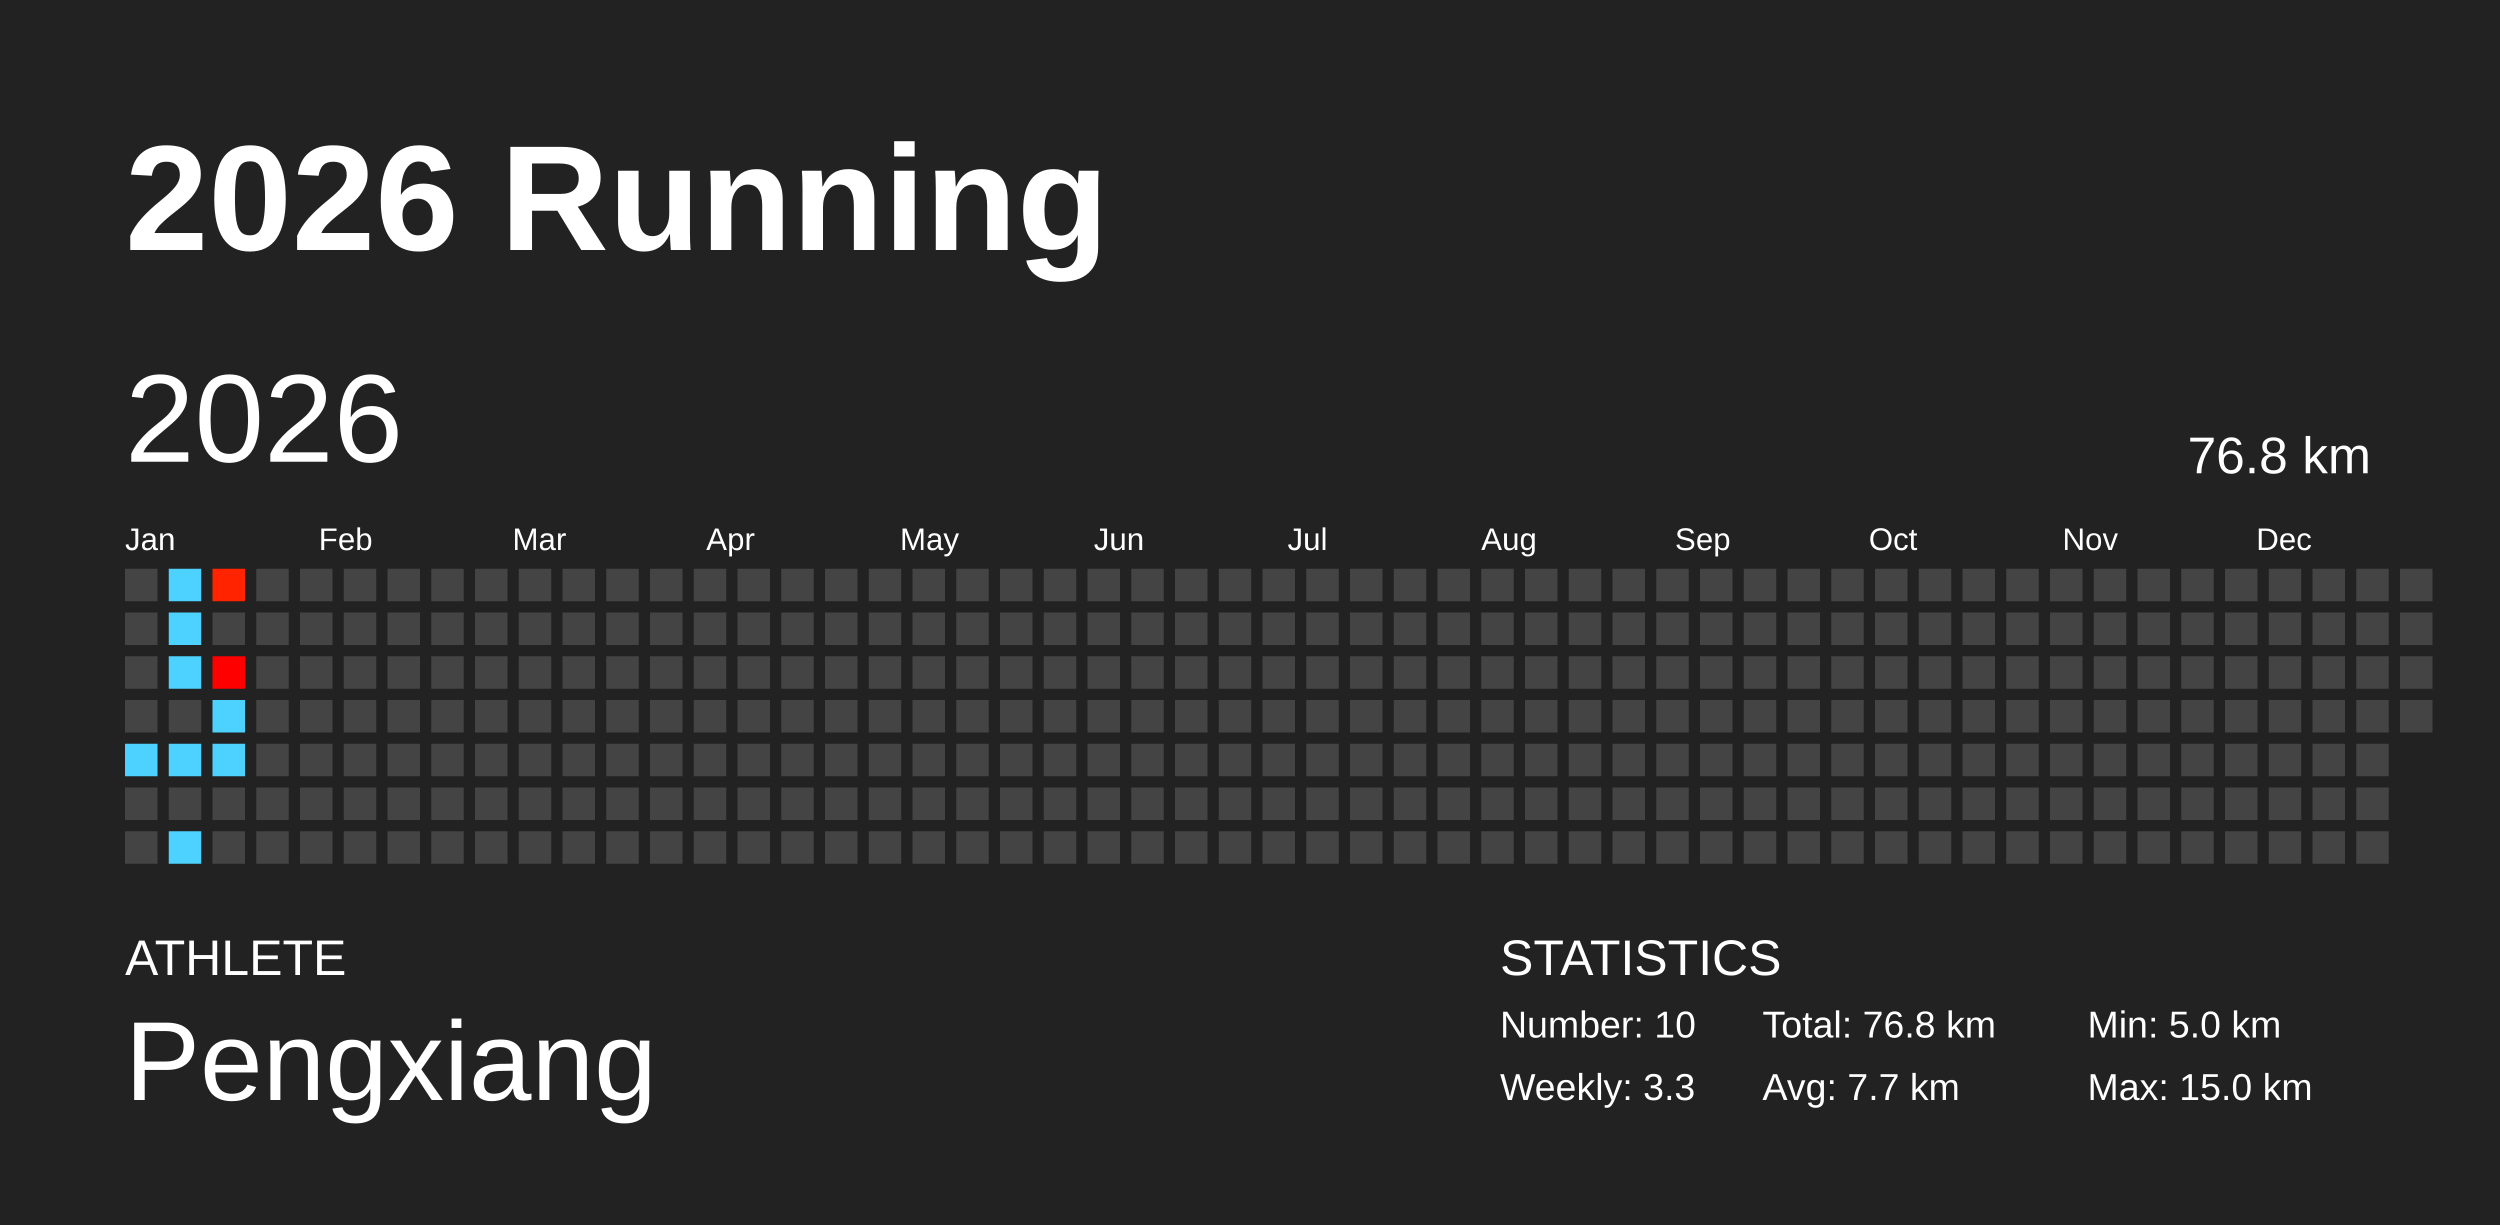
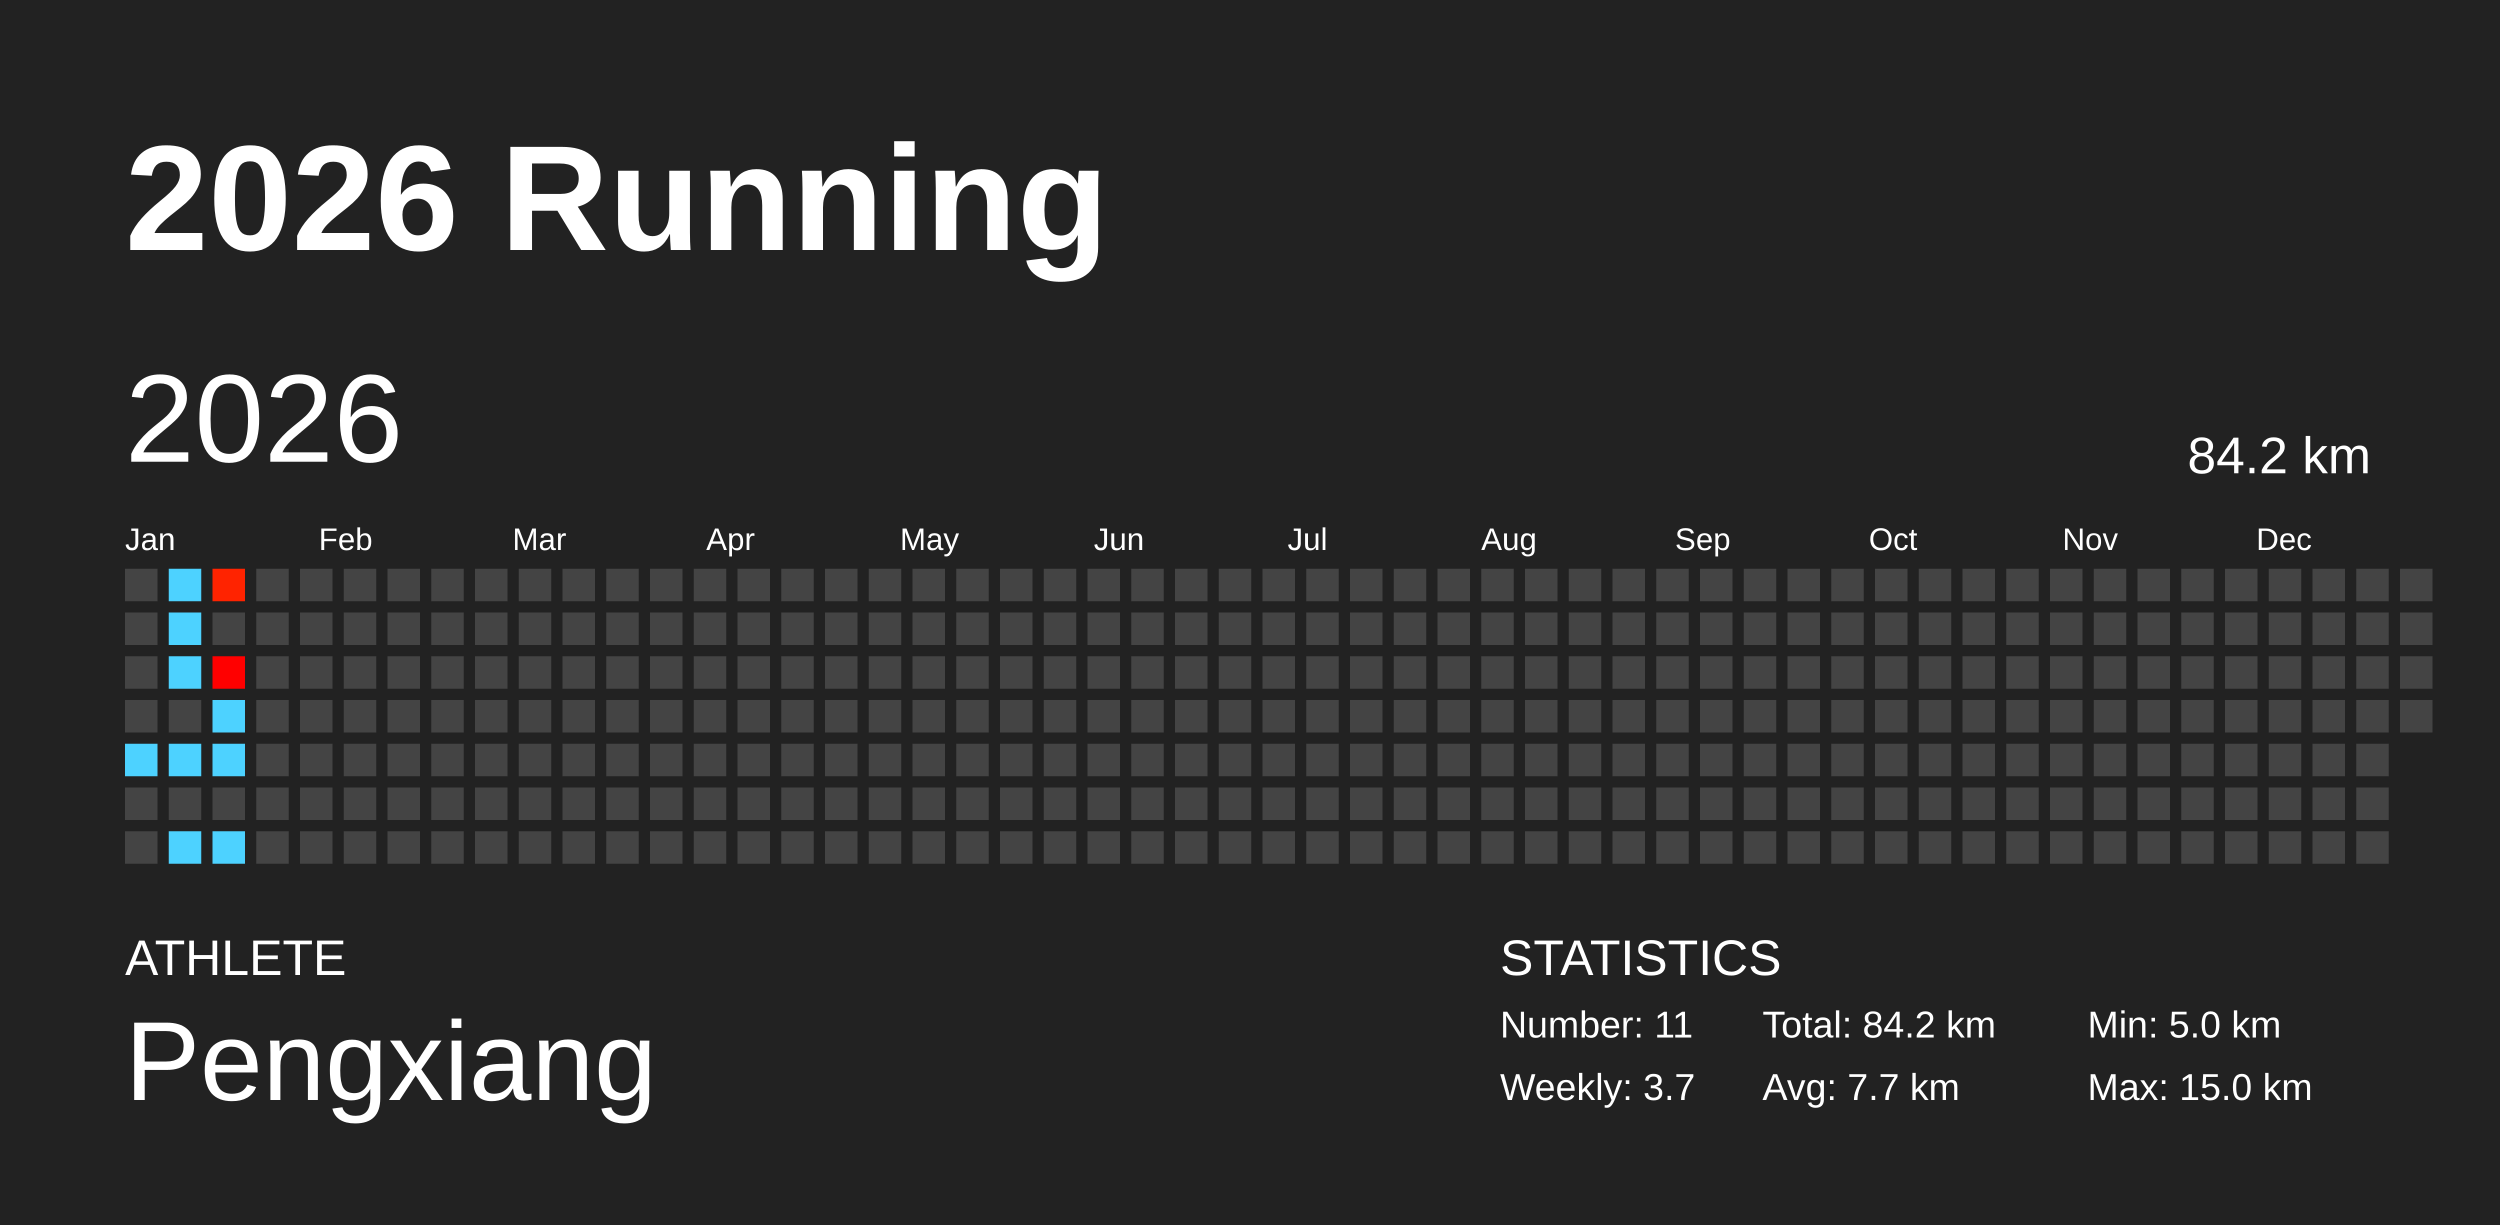
<svg xmlns="http://www.w3.org/2000/svg" baseProfile="full" height="98mm" version="1.1" viewBox="0,0,200,98" width="200mm">
  <defs />
  <rect fill="#222222" height="98" width="200" x="0" y="0" />
  <text fill="#FFFFFF" style="font-size:12px; font-family:Arial; font-weight:bold;" x="10" y="20">2026 Running</text>
  <text fill="#FFFFFF" style="font-size:4px; font-family:Arial" x="10" y="78">ATHLETE</text>
  <text fill="#FFFFFF" style="font-size:9px; font-family:Arial" x="10" y="88">Pengxiang</text>
  <text fill="#FFFFFF" style="font-size:4px; font-family:Arial" x="120" y="78">STATISTICS</text>
-   <text fill="#FFFFFF" style="font-size:3px; font-family:Arial" x="120" y="83">Number: 10</text>
-   <text fill="#FFFFFF" style="font-size:3px; font-family:Arial" x="120" y="88">Weekly: 3.3</text>
-   <text fill="#FFFFFF" style="font-size:3px; font-family:Arial" x="141" y="83">Total: 76.8 km</text>
+   <text fill="#FFFFFF" style="font-size:3px; font-family:Arial" x="120" y="83">Number: 11</text>
+   <text fill="#FFFFFF" style="font-size:3px; font-family:Arial" x="120" y="88">Weekly: 3.7</text>
+   <text fill="#FFFFFF" style="font-size:3px; font-family:Arial" x="141" y="83">Total: 84.2 km</text>
  <text fill="#FFFFFF" style="font-size:3px; font-family:Arial" x="141" y="88">Avg: 7.7 km</text>
  <text fill="#FFFFFF" style="font-size:3px; font-family:Arial" x="167" y="83">Min: 5.0 km</text>
  <text fill="#FFFFFF" style="font-size:3px; font-family:Arial" x="167" y="88">Max: 15.0 km</text>
  <text dominant-baseline="hanging" fill="#FFFFFF" style="font-size:10.0px; font-family:Arial;" x="10" y="30">2026</text>
-   <text dominant-baseline="hanging" fill="#FFFFFF" style="font-size:4.125px; font-family:Arial;" x="175" y="35">76.8 km</text>
+   <text dominant-baseline="hanging" fill="#FFFFFF" style="font-size:4.125px; font-family:Arial;" x="175" y="35">84.2 km</text>
  <text fill="#FFFFFF" style="font-size:2.5px; font-family:Arial" x="10.0" y="44">Jan</text>
  <text fill="#FFFFFF" style="font-size:2.5px; font-family:Arial" x="25.5" y="44">Feb</text>
  <text fill="#FFFFFF" style="font-size:2.5px; font-family:Arial" x="41.0" y="44">Mar</text>
  <text fill="#FFFFFF" style="font-size:2.5px; font-family:Arial" x="56.5" y="44">Apr</text>
  <text fill="#FFFFFF" style="font-size:2.5px; font-family:Arial" x="72.0" y="44">May</text>
  <text fill="#FFFFFF" style="font-size:2.5px; font-family:Arial" x="87.5" y="44">Jun</text>
  <text fill="#FFFFFF" style="font-size:2.5px; font-family:Arial" x="103.0" y="44">Jul</text>
  <text fill="#FFFFFF" style="font-size:2.5px; font-family:Arial" x="118.5" y="44">Aug</text>
  <text fill="#FFFFFF" style="font-size:2.5px; font-family:Arial" x="134.0" y="44">Sep</text>
  <text fill="#FFFFFF" style="font-size:2.5px; font-family:Arial" x="149.5" y="44">Oct</text>
  <text fill="#FFFFFF" style="font-size:2.5px; font-family:Arial" x="165.0" y="44">Nov</text>
  <text fill="#FFFFFF" style="font-size:2.5px; font-family:Arial" x="180.5" y="44">Dec</text>
  <rect fill="#444444" height="2.6" width="2.6" x="10.0" y="45.5" />
  <rect fill="#444444" height="2.6" width="2.6" x="10.0" y="49.0" />
  <rect fill="#444444" height="2.6" width="2.6" x="10.0" y="52.5" />
  <rect fill="#444444" height="2.6" width="2.6" x="10.0" y="56.0" />
  <rect fill="#4dd2ff" height="2.6" width="2.6" x="10.0" y="59.5" />
  <rect fill="#444444" height="2.6" width="2.6" x="10.0" y="63.0" />
  <rect fill="#444444" height="2.6" width="2.6" x="10.0" y="66.5" />
  <rect fill="#4dd2ff" height="2.6" width="2.6" x="13.5" y="45.5" />
  <rect fill="#4dd2ff" height="2.6" width="2.6" x="13.5" y="49.0" />
  <rect fill="#4dd2ff" height="2.6" width="2.6" x="13.5" y="52.5" />
  <rect fill="#444444" height="2.6" width="2.6" x="13.5" y="56.0" />
  <rect fill="#4dd2ff" height="2.6" width="2.6" x="13.5" y="59.5" />
  <rect fill="#444444" height="2.6" width="2.6" x="13.5" y="63.0" />
  <rect fill="#4dd2ff" height="2.6" width="2.6" x="13.5" y="66.5" />
  <rect fill="#ff2300" height="2.6" width="2.6" x="17.0" y="45.5" />
  <rect fill="#444444" height="2.6" width="2.6" x="17.0" y="49.0" />
  <rect fill="#ff0000" height="2.6" width="2.6" x="17.0" y="52.5" />
  <rect fill="#4dd2ff" height="2.6" width="2.6" x="17.0" y="56.0" />
  <rect fill="#4dd2ff" height="2.6" width="2.6" x="17.0" y="59.5" />
  <rect fill="#444444" height="2.6" width="2.6" x="17.0" y="63.0" />
-   <rect fill="#444444" height="2.6" width="2.6" x="17.0" y="66.5" />
+   <rect fill="#4dd2ff" height="2.6" width="2.6" x="17.0" y="66.5" />
  <rect fill="#444444" height="2.6" width="2.6" x="20.5" y="45.5" />
  <rect fill="#444444" height="2.6" width="2.6" x="20.5" y="49.0" />
  <rect fill="#444444" height="2.6" width="2.6" x="20.5" y="52.5" />
  <rect fill="#444444" height="2.6" width="2.6" x="20.5" y="56.0" />
  <rect fill="#444444" height="2.6" width="2.6" x="20.5" y="59.5" />
  <rect fill="#444444" height="2.6" width="2.6" x="20.5" y="63.0" />
  <rect fill="#444444" height="2.6" width="2.6" x="20.5" y="66.5" />
  <rect fill="#444444" height="2.6" width="2.6" x="24.0" y="45.5" />
  <rect fill="#444444" height="2.6" width="2.6" x="24.0" y="49.0" />
  <rect fill="#444444" height="2.6" width="2.6" x="24.0" y="52.5" />
  <rect fill="#444444" height="2.6" width="2.6" x="24.0" y="56.0" />
  <rect fill="#444444" height="2.6" width="2.6" x="24.0" y="59.5" />
  <rect fill="#444444" height="2.6" width="2.6" x="24.0" y="63.0" />
  <rect fill="#444444" height="2.6" width="2.6" x="24.0" y="66.5" />
  <rect fill="#444444" height="2.6" width="2.6" x="27.5" y="45.5" />
  <rect fill="#444444" height="2.6" width="2.6" x="27.5" y="49.0" />
  <rect fill="#444444" height="2.6" width="2.6" x="27.5" y="52.5" />
  <rect fill="#444444" height="2.6" width="2.6" x="27.5" y="56.0" />
  <rect fill="#444444" height="2.6" width="2.6" x="27.5" y="59.5" />
  <rect fill="#444444" height="2.6" width="2.6" x="27.5" y="63.0" />
  <rect fill="#444444" height="2.6" width="2.6" x="27.5" y="66.5" />
  <rect fill="#444444" height="2.6" width="2.6" x="31.0" y="45.5" />
  <rect fill="#444444" height="2.6" width="2.6" x="31.0" y="49.0" />
  <rect fill="#444444" height="2.6" width="2.6" x="31.0" y="52.5" />
  <rect fill="#444444" height="2.6" width="2.6" x="31.0" y="56.0" />
  <rect fill="#444444" height="2.6" width="2.6" x="31.0" y="59.5" />
  <rect fill="#444444" height="2.6" width="2.6" x="31.0" y="63.0" />
  <rect fill="#444444" height="2.6" width="2.6" x="31.0" y="66.5" />
  <rect fill="#444444" height="2.6" width="2.6" x="34.5" y="45.5" />
  <rect fill="#444444" height="2.6" width="2.6" x="34.5" y="49.0" />
  <rect fill="#444444" height="2.6" width="2.6" x="34.5" y="52.5" />
  <rect fill="#444444" height="2.6" width="2.6" x="34.5" y="56.0" />
  <rect fill="#444444" height="2.6" width="2.6" x="34.5" y="59.5" />
  <rect fill="#444444" height="2.6" width="2.6" x="34.5" y="63.0" />
  <rect fill="#444444" height="2.6" width="2.6" x="34.5" y="66.5" />
  <rect fill="#444444" height="2.6" width="2.6" x="38.0" y="45.5" />
  <rect fill="#444444" height="2.6" width="2.6" x="38.0" y="49.0" />
  <rect fill="#444444" height="2.6" width="2.6" x="38.0" y="52.5" />
  <rect fill="#444444" height="2.6" width="2.6" x="38.0" y="56.0" />
  <rect fill="#444444" height="2.6" width="2.6" x="38.0" y="59.5" />
  <rect fill="#444444" height="2.6" width="2.6" x="38.0" y="63.0" />
  <rect fill="#444444" height="2.6" width="2.6" x="38.0" y="66.5" />
  <rect fill="#444444" height="2.6" width="2.6" x="41.5" y="45.5" />
  <rect fill="#444444" height="2.6" width="2.6" x="41.5" y="49.0" />
  <rect fill="#444444" height="2.6" width="2.6" x="41.5" y="52.5" />
  <rect fill="#444444" height="2.6" width="2.6" x="41.5" y="56.0" />
  <rect fill="#444444" height="2.6" width="2.6" x="41.5" y="59.5" />
  <rect fill="#444444" height="2.6" width="2.6" x="41.5" y="63.0" />
  <rect fill="#444444" height="2.6" width="2.6" x="41.5" y="66.5" />
  <rect fill="#444444" height="2.6" width="2.6" x="45.0" y="45.5" />
  <rect fill="#444444" height="2.6" width="2.6" x="45.0" y="49.0" />
  <rect fill="#444444" height="2.6" width="2.6" x="45.0" y="52.5" />
  <rect fill="#444444" height="2.6" width="2.6" x="45.0" y="56.0" />
  <rect fill="#444444" height="2.6" width="2.6" x="45.0" y="59.5" />
  <rect fill="#444444" height="2.6" width="2.6" x="45.0" y="63.0" />
  <rect fill="#444444" height="2.6" width="2.6" x="45.0" y="66.5" />
  <rect fill="#444444" height="2.6" width="2.6" x="48.5" y="45.5" />
  <rect fill="#444444" height="2.6" width="2.6" x="48.5" y="49.0" />
  <rect fill="#444444" height="2.6" width="2.6" x="48.5" y="52.5" />
  <rect fill="#444444" height="2.6" width="2.6" x="48.5" y="56.0" />
  <rect fill="#444444" height="2.6" width="2.6" x="48.5" y="59.5" />
  <rect fill="#444444" height="2.6" width="2.6" x="48.5" y="63.0" />
  <rect fill="#444444" height="2.6" width="2.6" x="48.5" y="66.5" />
  <rect fill="#444444" height="2.6" width="2.6" x="52.0" y="45.5" />
  <rect fill="#444444" height="2.6" width="2.6" x="52.0" y="49.0" />
  <rect fill="#444444" height="2.6" width="2.6" x="52.0" y="52.5" />
  <rect fill="#444444" height="2.6" width="2.6" x="52.0" y="56.0" />
  <rect fill="#444444" height="2.6" width="2.6" x="52.0" y="59.5" />
  <rect fill="#444444" height="2.6" width="2.6" x="52.0" y="63.0" />
  <rect fill="#444444" height="2.6" width="2.6" x="52.0" y="66.5" />
  <rect fill="#444444" height="2.6" width="2.6" x="55.5" y="45.5" />
  <rect fill="#444444" height="2.6" width="2.6" x="55.5" y="49.0" />
  <rect fill="#444444" height="2.6" width="2.6" x="55.5" y="52.5" />
  <rect fill="#444444" height="2.6" width="2.6" x="55.5" y="56.0" />
  <rect fill="#444444" height="2.6" width="2.6" x="55.5" y="59.5" />
  <rect fill="#444444" height="2.6" width="2.6" x="55.5" y="63.0" />
  <rect fill="#444444" height="2.6" width="2.6" x="55.5" y="66.5" />
  <rect fill="#444444" height="2.6" width="2.6" x="59.0" y="45.5" />
  <rect fill="#444444" height="2.6" width="2.6" x="59.0" y="49.0" />
  <rect fill="#444444" height="2.6" width="2.6" x="59.0" y="52.5" />
  <rect fill="#444444" height="2.6" width="2.6" x="59.0" y="56.0" />
  <rect fill="#444444" height="2.6" width="2.6" x="59.0" y="59.5" />
  <rect fill="#444444" height="2.6" width="2.6" x="59.0" y="63.0" />
  <rect fill="#444444" height="2.6" width="2.6" x="59.0" y="66.5" />
  <rect fill="#444444" height="2.6" width="2.6" x="62.5" y="45.5" />
  <rect fill="#444444" height="2.6" width="2.6" x="62.5" y="49.0" />
  <rect fill="#444444" height="2.6" width="2.6" x="62.5" y="52.5" />
  <rect fill="#444444" height="2.6" width="2.6" x="62.5" y="56.0" />
  <rect fill="#444444" height="2.6" width="2.6" x="62.5" y="59.5" />
  <rect fill="#444444" height="2.6" width="2.6" x="62.5" y="63.0" />
  <rect fill="#444444" height="2.6" width="2.6" x="62.5" y="66.5" />
  <rect fill="#444444" height="2.6" width="2.6" x="66.0" y="45.5" />
  <rect fill="#444444" height="2.6" width="2.6" x="66.0" y="49.0" />
  <rect fill="#444444" height="2.6" width="2.6" x="66.0" y="52.5" />
  <rect fill="#444444" height="2.6" width="2.6" x="66.0" y="56.0" />
  <rect fill="#444444" height="2.6" width="2.6" x="66.0" y="59.5" />
  <rect fill="#444444" height="2.6" width="2.6" x="66.0" y="63.0" />
  <rect fill="#444444" height="2.6" width="2.6" x="66.0" y="66.5" />
  <rect fill="#444444" height="2.6" width="2.6" x="69.5" y="45.5" />
  <rect fill="#444444" height="2.6" width="2.6" x="69.5" y="49.0" />
  <rect fill="#444444" height="2.6" width="2.6" x="69.5" y="52.5" />
  <rect fill="#444444" height="2.6" width="2.6" x="69.5" y="56.0" />
  <rect fill="#444444" height="2.6" width="2.6" x="69.5" y="59.5" />
  <rect fill="#444444" height="2.6" width="2.6" x="69.5" y="63.0" />
  <rect fill="#444444" height="2.6" width="2.6" x="69.5" y="66.5" />
  <rect fill="#444444" height="2.6" width="2.6" x="73.0" y="45.5" />
  <rect fill="#444444" height="2.6" width="2.6" x="73.0" y="49.0" />
  <rect fill="#444444" height="2.6" width="2.6" x="73.0" y="52.5" />
  <rect fill="#444444" height="2.6" width="2.6" x="73.0" y="56.0" />
  <rect fill="#444444" height="2.6" width="2.6" x="73.0" y="59.5" />
  <rect fill="#444444" height="2.6" width="2.6" x="73.0" y="63.0" />
  <rect fill="#444444" height="2.6" width="2.6" x="73.0" y="66.5" />
  <rect fill="#444444" height="2.6" width="2.6" x="76.5" y="45.5" />
  <rect fill="#444444" height="2.6" width="2.6" x="76.5" y="49.0" />
  <rect fill="#444444" height="2.6" width="2.6" x="76.5" y="52.5" />
  <rect fill="#444444" height="2.6" width="2.6" x="76.5" y="56.0" />
  <rect fill="#444444" height="2.6" width="2.6" x="76.5" y="59.5" />
  <rect fill="#444444" height="2.6" width="2.6" x="76.5" y="63.0" />
  <rect fill="#444444" height="2.6" width="2.6" x="76.5" y="66.5" />
  <rect fill="#444444" height="2.6" width="2.6" x="80.0" y="45.5" />
  <rect fill="#444444" height="2.6" width="2.6" x="80.0" y="49.0" />
  <rect fill="#444444" height="2.6" width="2.6" x="80.0" y="52.5" />
  <rect fill="#444444" height="2.6" width="2.6" x="80.0" y="56.0" />
  <rect fill="#444444" height="2.6" width="2.6" x="80.0" y="59.5" />
  <rect fill="#444444" height="2.6" width="2.6" x="80.0" y="63.0" />
  <rect fill="#444444" height="2.6" width="2.6" x="80.0" y="66.5" />
  <rect fill="#444444" height="2.6" width="2.6" x="83.5" y="45.5" />
  <rect fill="#444444" height="2.6" width="2.6" x="83.5" y="49.0" />
  <rect fill="#444444" height="2.6" width="2.6" x="83.5" y="52.5" />
  <rect fill="#444444" height="2.6" width="2.6" x="83.5" y="56.0" />
  <rect fill="#444444" height="2.6" width="2.6" x="83.5" y="59.5" />
  <rect fill="#444444" height="2.6" width="2.6" x="83.5" y="63.0" />
  <rect fill="#444444" height="2.6" width="2.6" x="83.5" y="66.5" />
  <rect fill="#444444" height="2.6" width="2.6" x="87.0" y="45.5" />
  <rect fill="#444444" height="2.6" width="2.6" x="87.0" y="49.0" />
  <rect fill="#444444" height="2.6" width="2.6" x="87.0" y="52.5" />
  <rect fill="#444444" height="2.6" width="2.6" x="87.0" y="56.0" />
  <rect fill="#444444" height="2.6" width="2.6" x="87.0" y="59.5" />
  <rect fill="#444444" height="2.6" width="2.6" x="87.0" y="63.0" />
  <rect fill="#444444" height="2.6" width="2.6" x="87.0" y="66.5" />
  <rect fill="#444444" height="2.6" width="2.6" x="90.5" y="45.5" />
  <rect fill="#444444" height="2.6" width="2.6" x="90.5" y="49.0" />
  <rect fill="#444444" height="2.6" width="2.6" x="90.5" y="52.5" />
  <rect fill="#444444" height="2.6" width="2.6" x="90.5" y="56.0" />
  <rect fill="#444444" height="2.6" width="2.6" x="90.5" y="59.5" />
  <rect fill="#444444" height="2.6" width="2.6" x="90.5" y="63.0" />
  <rect fill="#444444" height="2.6" width="2.6" x="90.5" y="66.5" />
  <rect fill="#444444" height="2.6" width="2.6" x="94.0" y="45.5" />
  <rect fill="#444444" height="2.6" width="2.6" x="94.0" y="49.0" />
  <rect fill="#444444" height="2.6" width="2.6" x="94.0" y="52.5" />
  <rect fill="#444444" height="2.6" width="2.6" x="94.0" y="56.0" />
  <rect fill="#444444" height="2.6" width="2.6" x="94.0" y="59.5" />
  <rect fill="#444444" height="2.6" width="2.6" x="94.0" y="63.0" />
  <rect fill="#444444" height="2.6" width="2.6" x="94.0" y="66.5" />
  <rect fill="#444444" height="2.6" width="2.6" x="97.5" y="45.5" />
  <rect fill="#444444" height="2.6" width="2.6" x="97.5" y="49.0" />
  <rect fill="#444444" height="2.6" width="2.6" x="97.5" y="52.5" />
  <rect fill="#444444" height="2.6" width="2.6" x="97.5" y="56.0" />
  <rect fill="#444444" height="2.6" width="2.6" x="97.5" y="59.5" />
  <rect fill="#444444" height="2.6" width="2.6" x="97.5" y="63.0" />
  <rect fill="#444444" height="2.6" width="2.6" x="97.5" y="66.5" />
  <rect fill="#444444" height="2.6" width="2.6" x="101.0" y="45.5" />
  <rect fill="#444444" height="2.6" width="2.6" x="101.0" y="49.0" />
  <rect fill="#444444" height="2.6" width="2.6" x="101.0" y="52.5" />
  <rect fill="#444444" height="2.6" width="2.6" x="101.0" y="56.0" />
  <rect fill="#444444" height="2.6" width="2.6" x="101.0" y="59.5" />
  <rect fill="#444444" height="2.6" width="2.6" x="101.0" y="63.0" />
  <rect fill="#444444" height="2.6" width="2.6" x="101.0" y="66.5" />
  <rect fill="#444444" height="2.6" width="2.6" x="104.5" y="45.5" />
  <rect fill="#444444" height="2.6" width="2.6" x="104.5" y="49.0" />
  <rect fill="#444444" height="2.6" width="2.6" x="104.5" y="52.5" />
  <rect fill="#444444" height="2.6" width="2.6" x="104.5" y="56.0" />
  <rect fill="#444444" height="2.6" width="2.6" x="104.5" y="59.5" />
  <rect fill="#444444" height="2.6" width="2.6" x="104.5" y="63.0" />
  <rect fill="#444444" height="2.6" width="2.6" x="104.5" y="66.5" />
  <rect fill="#444444" height="2.6" width="2.6" x="108.0" y="45.5" />
  <rect fill="#444444" height="2.6" width="2.6" x="108.0" y="49.0" />
  <rect fill="#444444" height="2.6" width="2.6" x="108.0" y="52.5" />
  <rect fill="#444444" height="2.6" width="2.6" x="108.0" y="56.0" />
  <rect fill="#444444" height="2.6" width="2.6" x="108.0" y="59.5" />
  <rect fill="#444444" height="2.6" width="2.6" x="108.0" y="63.0" />
  <rect fill="#444444" height="2.6" width="2.6" x="108.0" y="66.5" />
  <rect fill="#444444" height="2.6" width="2.6" x="111.5" y="45.5" />
  <rect fill="#444444" height="2.6" width="2.6" x="111.5" y="49.0" />
  <rect fill="#444444" height="2.6" width="2.6" x="111.5" y="52.5" />
  <rect fill="#444444" height="2.6" width="2.6" x="111.5" y="56.0" />
  <rect fill="#444444" height="2.6" width="2.6" x="111.5" y="59.5" />
  <rect fill="#444444" height="2.6" width="2.6" x="111.5" y="63.0" />
  <rect fill="#444444" height="2.6" width="2.6" x="111.5" y="66.5" />
  <rect fill="#444444" height="2.6" width="2.6" x="115.0" y="45.5" />
  <rect fill="#444444" height="2.6" width="2.6" x="115.0" y="49.0" />
  <rect fill="#444444" height="2.6" width="2.6" x="115.0" y="52.5" />
  <rect fill="#444444" height="2.6" width="2.6" x="115.0" y="56.0" />
  <rect fill="#444444" height="2.6" width="2.6" x="115.0" y="59.5" />
  <rect fill="#444444" height="2.6" width="2.6" x="115.0" y="63.0" />
  <rect fill="#444444" height="2.6" width="2.6" x="115.0" y="66.5" />
  <rect fill="#444444" height="2.6" width="2.6" x="118.5" y="45.5" />
  <rect fill="#444444" height="2.6" width="2.6" x="118.5" y="49.0" />
  <rect fill="#444444" height="2.6" width="2.6" x="118.5" y="52.5" />
  <rect fill="#444444" height="2.6" width="2.6" x="118.5" y="56.0" />
  <rect fill="#444444" height="2.6" width="2.6" x="118.5" y="59.5" />
  <rect fill="#444444" height="2.6" width="2.6" x="118.5" y="63.0" />
  <rect fill="#444444" height="2.6" width="2.6" x="118.5" y="66.5" />
  <rect fill="#444444" height="2.6" width="2.6" x="122.0" y="45.5" />
  <rect fill="#444444" height="2.6" width="2.6" x="122.0" y="49.0" />
  <rect fill="#444444" height="2.6" width="2.6" x="122.0" y="52.5" />
  <rect fill="#444444" height="2.6" width="2.6" x="122.0" y="56.0" />
  <rect fill="#444444" height="2.6" width="2.6" x="122.0" y="59.5" />
  <rect fill="#444444" height="2.6" width="2.6" x="122.0" y="63.0" />
  <rect fill="#444444" height="2.6" width="2.6" x="122.0" y="66.5" />
  <rect fill="#444444" height="2.6" width="2.6" x="125.5" y="45.5" />
  <rect fill="#444444" height="2.6" width="2.6" x="125.5" y="49.0" />
  <rect fill="#444444" height="2.6" width="2.6" x="125.5" y="52.5" />
  <rect fill="#444444" height="2.6" width="2.6" x="125.5" y="56.0" />
  <rect fill="#444444" height="2.6" width="2.6" x="125.5" y="59.5" />
  <rect fill="#444444" height="2.6" width="2.6" x="125.5" y="63.0" />
  <rect fill="#444444" height="2.6" width="2.6" x="125.5" y="66.5" />
  <rect fill="#444444" height="2.6" width="2.6" x="129.0" y="45.5" />
  <rect fill="#444444" height="2.6" width="2.6" x="129.0" y="49.0" />
  <rect fill="#444444" height="2.6" width="2.6" x="129.0" y="52.5" />
  <rect fill="#444444" height="2.6" width="2.6" x="129.0" y="56.0" />
  <rect fill="#444444" height="2.6" width="2.6" x="129.0" y="59.5" />
  <rect fill="#444444" height="2.6" width="2.6" x="129.0" y="63.0" />
  <rect fill="#444444" height="2.6" width="2.6" x="129.0" y="66.5" />
  <rect fill="#444444" height="2.6" width="2.6" x="132.5" y="45.5" />
  <rect fill="#444444" height="2.6" width="2.6" x="132.5" y="49.0" />
  <rect fill="#444444" height="2.6" width="2.6" x="132.5" y="52.5" />
  <rect fill="#444444" height="2.6" width="2.6" x="132.5" y="56.0" />
  <rect fill="#444444" height="2.6" width="2.6" x="132.5" y="59.5" />
  <rect fill="#444444" height="2.6" width="2.6" x="132.5" y="63.0" />
  <rect fill="#444444" height="2.6" width="2.6" x="132.5" y="66.5" />
  <rect fill="#444444" height="2.6" width="2.6" x="136.0" y="45.5" />
  <rect fill="#444444" height="2.6" width="2.6" x="136.0" y="49.0" />
  <rect fill="#444444" height="2.6" width="2.6" x="136.0" y="52.5" />
  <rect fill="#444444" height="2.6" width="2.6" x="136.0" y="56.0" />
  <rect fill="#444444" height="2.6" width="2.6" x="136.0" y="59.5" />
  <rect fill="#444444" height="2.6" width="2.6" x="136.0" y="63.0" />
  <rect fill="#444444" height="2.6" width="2.6" x="136.0" y="66.5" />
  <rect fill="#444444" height="2.6" width="2.6" x="139.5" y="45.5" />
  <rect fill="#444444" height="2.6" width="2.6" x="139.5" y="49.0" />
  <rect fill="#444444" height="2.6" width="2.6" x="139.5" y="52.5" />
  <rect fill="#444444" height="2.6" width="2.6" x="139.5" y="56.0" />
  <rect fill="#444444" height="2.6" width="2.6" x="139.5" y="59.5" />
  <rect fill="#444444" height="2.6" width="2.6" x="139.5" y="63.0" />
  <rect fill="#444444" height="2.6" width="2.6" x="139.5" y="66.5" />
  <rect fill="#444444" height="2.6" width="2.6" x="143.0" y="45.5" />
  <rect fill="#444444" height="2.6" width="2.6" x="143.0" y="49.0" />
  <rect fill="#444444" height="2.6" width="2.6" x="143.0" y="52.5" />
  <rect fill="#444444" height="2.6" width="2.6" x="143.0" y="56.0" />
  <rect fill="#444444" height="2.6" width="2.6" x="143.0" y="59.5" />
  <rect fill="#444444" height="2.6" width="2.6" x="143.0" y="63.0" />
  <rect fill="#444444" height="2.6" width="2.6" x="143.0" y="66.5" />
  <rect fill="#444444" height="2.6" width="2.6" x="146.5" y="45.5" />
  <rect fill="#444444" height="2.6" width="2.6" x="146.5" y="49.0" />
  <rect fill="#444444" height="2.6" width="2.6" x="146.5" y="52.5" />
  <rect fill="#444444" height="2.6" width="2.6" x="146.5" y="56.0" />
  <rect fill="#444444" height="2.6" width="2.6" x="146.5" y="59.5" />
  <rect fill="#444444" height="2.6" width="2.6" x="146.5" y="63.0" />
  <rect fill="#444444" height="2.6" width="2.6" x="146.5" y="66.5" />
  <rect fill="#444444" height="2.6" width="2.6" x="150.0" y="45.5" />
  <rect fill="#444444" height="2.6" width="2.6" x="150.0" y="49.0" />
  <rect fill="#444444" height="2.6" width="2.6" x="150.0" y="52.5" />
  <rect fill="#444444" height="2.6" width="2.6" x="150.0" y="56.0" />
  <rect fill="#444444" height="2.6" width="2.6" x="150.0" y="59.5" />
  <rect fill="#444444" height="2.6" width="2.6" x="150.0" y="63.0" />
  <rect fill="#444444" height="2.6" width="2.6" x="150.0" y="66.5" />
  <rect fill="#444444" height="2.6" width="2.6" x="153.5" y="45.5" />
  <rect fill="#444444" height="2.6" width="2.6" x="153.5" y="49.0" />
  <rect fill="#444444" height="2.6" width="2.6" x="153.5" y="52.5" />
  <rect fill="#444444" height="2.6" width="2.6" x="153.5" y="56.0" />
  <rect fill="#444444" height="2.6" width="2.6" x="153.5" y="59.5" />
  <rect fill="#444444" height="2.6" width="2.6" x="153.5" y="63.0" />
  <rect fill="#444444" height="2.6" width="2.6" x="153.5" y="66.5" />
  <rect fill="#444444" height="2.6" width="2.6" x="157.0" y="45.5" />
  <rect fill="#444444" height="2.6" width="2.6" x="157.0" y="49.0" />
  <rect fill="#444444" height="2.6" width="2.6" x="157.0" y="52.5" />
  <rect fill="#444444" height="2.6" width="2.6" x="157.0" y="56.0" />
  <rect fill="#444444" height="2.6" width="2.6" x="157.0" y="59.5" />
  <rect fill="#444444" height="2.6" width="2.6" x="157.0" y="63.0" />
  <rect fill="#444444" height="2.6" width="2.6" x="157.0" y="66.5" />
  <rect fill="#444444" height="2.6" width="2.6" x="160.5" y="45.5" />
  <rect fill="#444444" height="2.6" width="2.6" x="160.5" y="49.0" />
  <rect fill="#444444" height="2.6" width="2.6" x="160.5" y="52.5" />
  <rect fill="#444444" height="2.6" width="2.6" x="160.5" y="56.0" />
  <rect fill="#444444" height="2.6" width="2.6" x="160.5" y="59.5" />
  <rect fill="#444444" height="2.6" width="2.6" x="160.5" y="63.0" />
  <rect fill="#444444" height="2.6" width="2.6" x="160.5" y="66.5" />
  <rect fill="#444444" height="2.6" width="2.6" x="164.0" y="45.5" />
  <rect fill="#444444" height="2.6" width="2.6" x="164.0" y="49.0" />
  <rect fill="#444444" height="2.6" width="2.6" x="164.0" y="52.5" />
  <rect fill="#444444" height="2.6" width="2.6" x="164.0" y="56.0" />
  <rect fill="#444444" height="2.6" width="2.6" x="164.0" y="59.5" />
  <rect fill="#444444" height="2.6" width="2.6" x="164.0" y="63.0" />
  <rect fill="#444444" height="2.6" width="2.6" x="164.0" y="66.5" />
  <rect fill="#444444" height="2.6" width="2.6" x="167.5" y="45.5" />
  <rect fill="#444444" height="2.6" width="2.6" x="167.5" y="49.0" />
  <rect fill="#444444" height="2.6" width="2.6" x="167.5" y="52.5" />
  <rect fill="#444444" height="2.6" width="2.6" x="167.5" y="56.0" />
  <rect fill="#444444" height="2.6" width="2.6" x="167.5" y="59.5" />
  <rect fill="#444444" height="2.6" width="2.6" x="167.5" y="63.0" />
  <rect fill="#444444" height="2.6" width="2.6" x="167.5" y="66.5" />
  <rect fill="#444444" height="2.6" width="2.6" x="171.0" y="45.5" />
  <rect fill="#444444" height="2.6" width="2.6" x="171.0" y="49.0" />
  <rect fill="#444444" height="2.6" width="2.6" x="171.0" y="52.5" />
  <rect fill="#444444" height="2.6" width="2.6" x="171.0" y="56.0" />
  <rect fill="#444444" height="2.6" width="2.6" x="171.0" y="59.5" />
  <rect fill="#444444" height="2.6" width="2.6" x="171.0" y="63.0" />
  <rect fill="#444444" height="2.6" width="2.6" x="171.0" y="66.5" />
  <rect fill="#444444" height="2.6" width="2.6" x="174.5" y="45.5" />
  <rect fill="#444444" height="2.6" width="2.6" x="174.5" y="49.0" />
  <rect fill="#444444" height="2.6" width="2.6" x="174.5" y="52.5" />
  <rect fill="#444444" height="2.6" width="2.6" x="174.5" y="56.0" />
  <rect fill="#444444" height="2.6" width="2.6" x="174.5" y="59.5" />
  <rect fill="#444444" height="2.6" width="2.6" x="174.5" y="63.0" />
  <rect fill="#444444" height="2.6" width="2.6" x="174.5" y="66.5" />
  <rect fill="#444444" height="2.6" width="2.6" x="178.0" y="45.5" />
  <rect fill="#444444" height="2.6" width="2.6" x="178.0" y="49.0" />
  <rect fill="#444444" height="2.6" width="2.6" x="178.0" y="52.5" />
  <rect fill="#444444" height="2.6" width="2.6" x="178.0" y="56.0" />
  <rect fill="#444444" height="2.6" width="2.6" x="178.0" y="59.5" />
  <rect fill="#444444" height="2.6" width="2.6" x="178.0" y="63.0" />
  <rect fill="#444444" height="2.6" width="2.6" x="178.0" y="66.5" />
  <rect fill="#444444" height="2.6" width="2.6" x="181.5" y="45.5" />
  <rect fill="#444444" height="2.6" width="2.6" x="181.5" y="49.0" />
  <rect fill="#444444" height="2.6" width="2.6" x="181.5" y="52.5" />
  <rect fill="#444444" height="2.6" width="2.6" x="181.5" y="56.0" />
  <rect fill="#444444" height="2.6" width="2.6" x="181.5" y="59.5" />
  <rect fill="#444444" height="2.6" width="2.6" x="181.5" y="63.0" />
  <rect fill="#444444" height="2.6" width="2.6" x="181.5" y="66.5" />
  <rect fill="#444444" height="2.6" width="2.6" x="185.0" y="45.5" />
  <rect fill="#444444" height="2.6" width="2.6" x="185.0" y="49.0" />
  <rect fill="#444444" height="2.6" width="2.6" x="185.0" y="52.5" />
  <rect fill="#444444" height="2.6" width="2.6" x="185.0" y="56.0" />
  <rect fill="#444444" height="2.6" width="2.6" x="185.0" y="59.5" />
  <rect fill="#444444" height="2.6" width="2.6" x="185.0" y="63.0" />
  <rect fill="#444444" height="2.6" width="2.6" x="185.0" y="66.5" />
  <rect fill="#444444" height="2.6" width="2.6" x="188.5" y="45.5" />
  <rect fill="#444444" height="2.6" width="2.6" x="188.5" y="49.0" />
  <rect fill="#444444" height="2.6" width="2.6" x="188.5" y="52.5" />
  <rect fill="#444444" height="2.6" width="2.6" x="188.5" y="56.0" />
  <rect fill="#444444" height="2.6" width="2.6" x="188.5" y="59.5" />
  <rect fill="#444444" height="2.6" width="2.6" x="188.5" y="63.0" />
  <rect fill="#444444" height="2.6" width="2.6" x="188.5" y="66.5" />
  <rect fill="#444444" height="2.6" width="2.6" x="192.0" y="45.5" />
  <rect fill="#444444" height="2.6" width="2.6" x="192.0" y="49.0" />
  <rect fill="#444444" height="2.6" width="2.6" x="192.0" y="52.5" />
  <rect fill="#444444" height="2.6" width="2.6" x="192.0" y="56.0" />
</svg>
